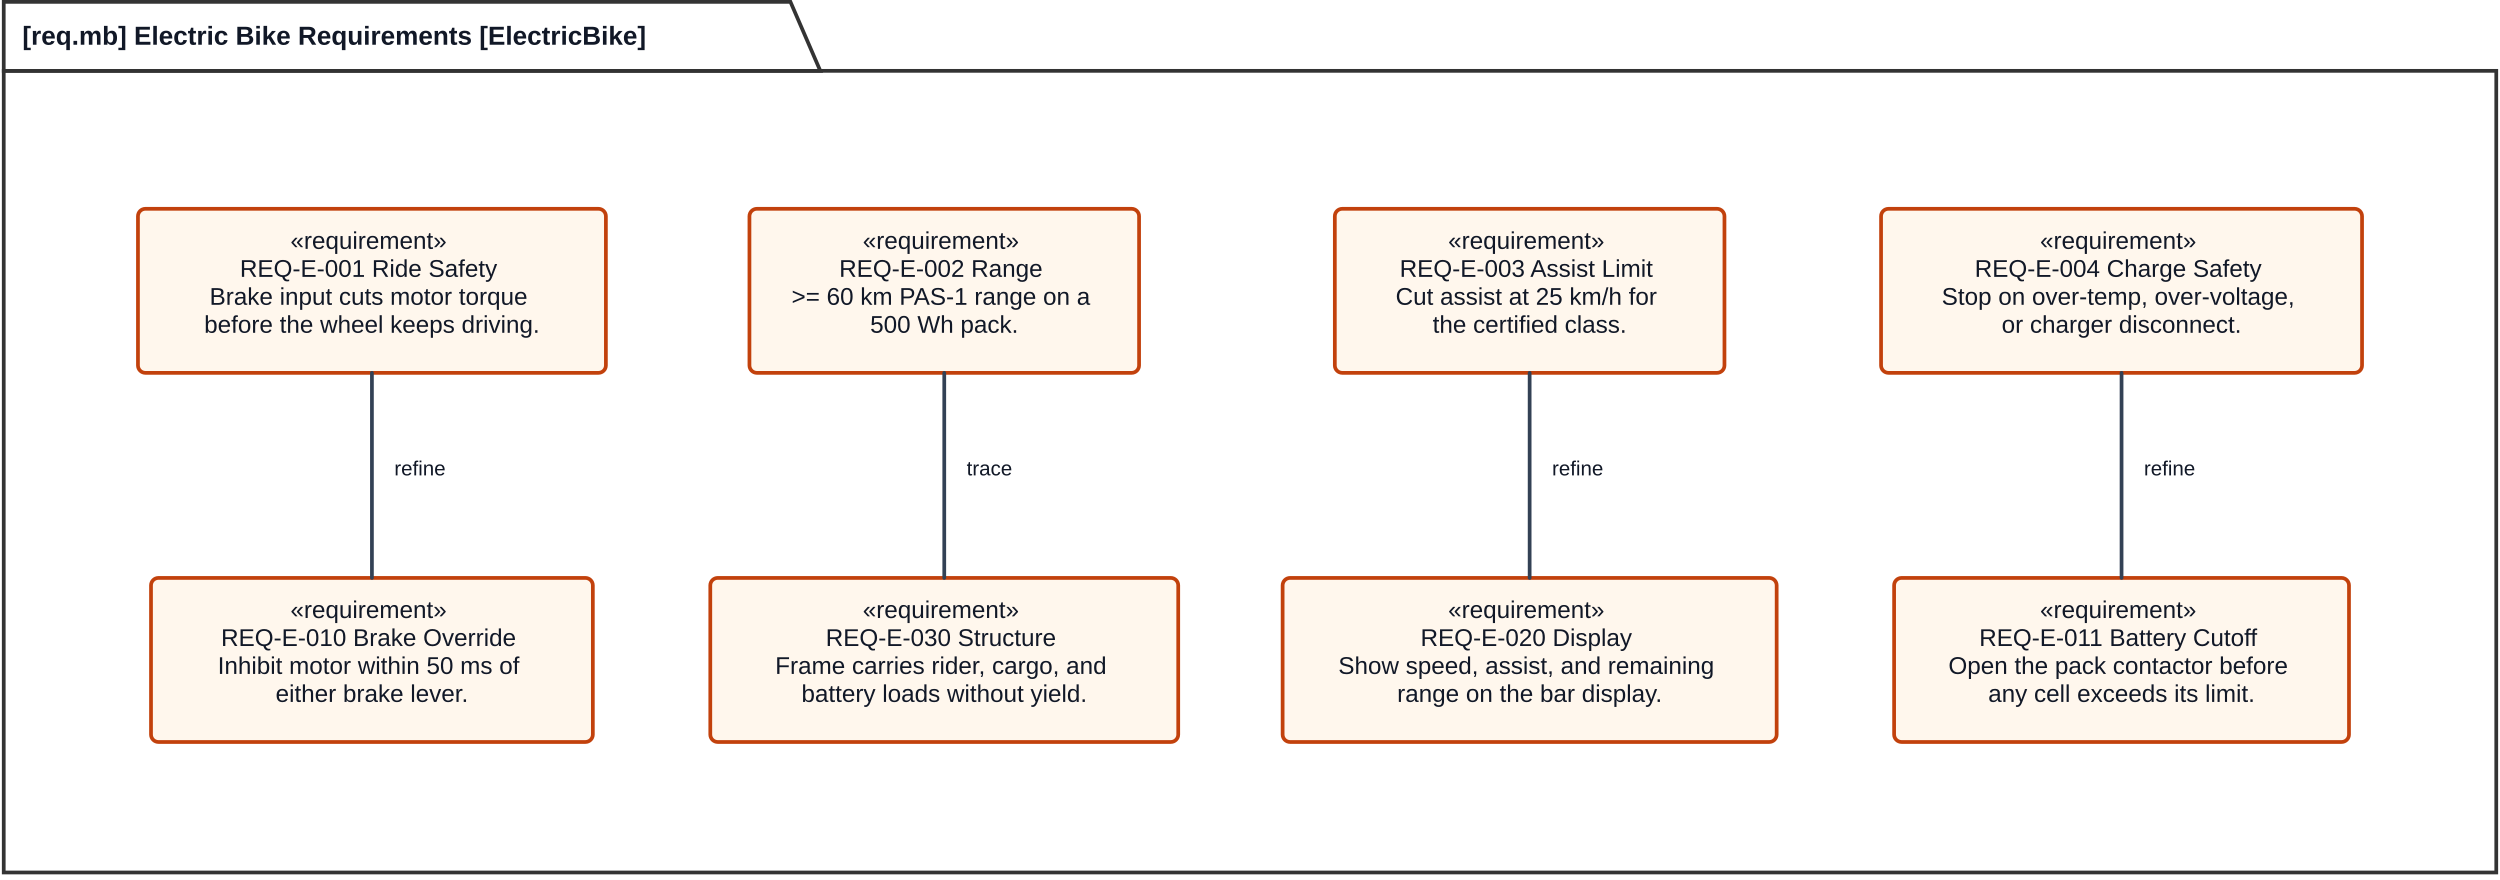
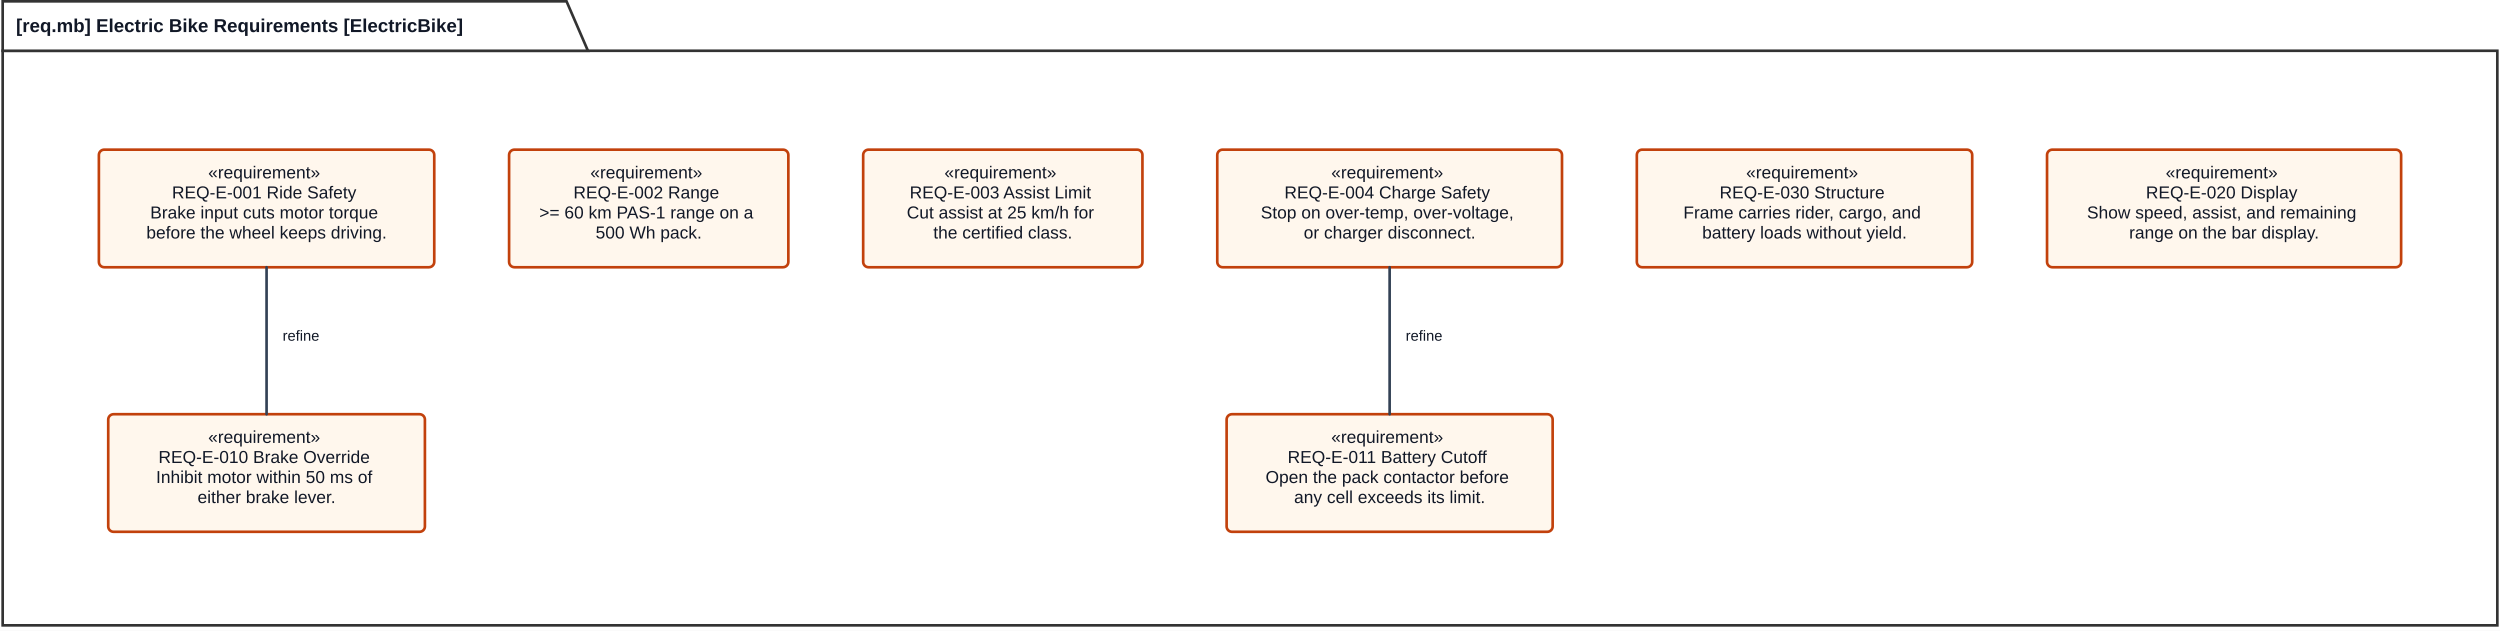
- <svg xmlns="http://www.w3.org/2000/svg" width="1341" height="472" viewBox="0 0 1341 472">
+ <svg xmlns="http://www.w3.org/2000/svg" width="1871" height="472" viewBox="0 0 1871 472">
  <defs>
    <style>text{font-family:Arial,Helvetica,sans-serif;fill:#111827}.label{font-size:13px}.small{font-size:11px}.header{font-size:14px;font-weight:600}</style>
    <marker id="arrow" markerWidth="8" markerHeight="6" refX="8" refY="3" orient="auto">
      <polygon points="0 0,8 3,0 6" fill="#1D4ED8" />
    </marker>
    <marker id="arrow-dark" markerWidth="8" markerHeight="6" refX="8" refY="3" orient="auto">
      <polygon points="0 0,8 3,0 6" fill="#334155" />
    </marker>
    <marker id="composition" markerWidth="12" markerHeight="12" refX="0" refY="6" orient="auto" markerUnits="strokeWidth">
      <polygon points="0 6,6 0,12 6,6 12" fill="#111827" stroke="#111827" />
    </marker>
  </defs>
-   <rect x="0" y="0" width="1341" height="472" fill="#FFFFFF" />
-   <rect x="2" y="38" width="1337" height="430" fill="none" stroke="#333333" stroke-width="2" />
+   <rect x="0" y="0" width="1871" height="472" fill="#FFFFFF" />
+   <rect x="2" y="38" width="1867" height="430" fill="none" stroke="#333333" stroke-width="2" />
  <path d="M 2 1 H 424 L 440 38 H 2 Z" fill="#FFFFFF" stroke="#333333" stroke-width="2" />
  <text class="header" x="12" y="24">[req.mb] Electric Bike Requirements [ElectricBike]</text>
-   <rect x="2" y="38" width="1337" height="432" fill="none" stroke="#333333" stroke-width="0" />
+   <rect x="2" y="38" width="1867" height="432" fill="none" stroke="#333333" stroke-width="0" />
  <g transform="translate(2,40)">
    <rect id="rideSafetyRequirement" x="72" y="72" width="251" height="88" rx="4" fill="#FFF7ED" stroke="#C2410C" stroke-width="2" />
    <text class="label" text-anchor="middle">
      <tspan x="197.5" y="93.5">«requirement»</tspan>
      <tspan x="197.5" dy="15">REQ-E-001 Ride Safety</tspan>
      <tspan x="197.5" dy="15">Brake input cuts motor torque</tspan>
      <tspan x="197.5" dy="15">before the wheel keeps driving.</tspan>
    </text>
-     <rect id="rangeRequirement" x="400" y="72" width="209" height="88" rx="4" fill="#FFF7ED" stroke="#C2410C" stroke-width="2" />
+     <rect id="rangeRequirement" x="379" y="72" width="209" height="88" rx="4" fill="#FFF7ED" stroke="#C2410C" stroke-width="2" />
    <text class="label" text-anchor="middle">
-       <tspan x="504.5" y="93.5">«requirement»</tspan>
-       <tspan x="504.5" dy="15">REQ-E-002 Range</tspan>
-       <tspan x="504.5" dy="15">&gt;= 60 km PAS-1 range on a</tspan>
-       <tspan x="504.5" dy="15">500 Wh pack.</tspan>
+       <tspan x="483.5" y="93.5">«requirement»</tspan>
+       <tspan x="483.5" dy="15">REQ-E-002 Range</tspan>
+       <tspan x="483.5" dy="15">&gt;= 60 km PAS-1 range on a</tspan>
+       <tspan x="483.5" dy="15">500 Wh pack.</tspan>
    </text>
-     <rect id="assistLimitRequirement" x="714" y="72" width="209" height="88" rx="4" fill="#FFF7ED" stroke="#C2410C" stroke-width="2" />
+     <rect id="assistLimitRequirement" x="644" y="72" width="209" height="88" rx="4" fill="#FFF7ED" stroke="#C2410C" stroke-width="2" />
    <text class="label" text-anchor="middle">
-       <tspan x="818.5" y="93.5">«requirement»</tspan>
-       <tspan x="818.5" dy="15">REQ-E-003 Assist Limit</tspan>
-       <tspan x="818.5" dy="15">Cut assist at 25 km/h for</tspan>
-       <tspan x="818.5" dy="15">the certified class.</tspan>
+       <tspan x="748.5" y="93.5">«requirement»</tspan>
+       <tspan x="748.5" dy="15">REQ-E-003 Assist Limit</tspan>
+       <tspan x="748.5" dy="15">Cut assist at 25 km/h for</tspan>
+       <tspan x="748.5" dy="15">the certified class.</tspan>
    </text>
-     <rect id="chargeSafetyRequirement" x="1007" y="72" width="258" height="88" rx="4" fill="#FFF7ED" stroke="#C2410C" stroke-width="2" />
+     <rect id="chargeSafetyRequirement" x="909" y="72" width="258" height="88" rx="4" fill="#FFF7ED" stroke="#C2410C" stroke-width="2" />
    <text class="label" text-anchor="middle">
-       <tspan x="1136" y="93.5">«requirement»</tspan>
-       <tspan x="1136" dy="15">REQ-E-004 Charge Safety</tspan>
-       <tspan x="1136" dy="15">Stop on over-temp, over-voltage,</tspan>
-       <tspan x="1136" dy="15">or charger disconnect.</tspan>
+       <tspan x="1038" y="93.5">«requirement»</tspan>
+       <tspan x="1038" dy="15">REQ-E-004 Charge Safety</tspan>
+       <tspan x="1038" dy="15">Stop on over-temp, over-voltage,</tspan>
+       <tspan x="1038" dy="15">or charger disconnect.</tspan>
+     </text>
+     <rect id="structuralRequirement" x="1223" y="72" width="251" height="88" rx="4" fill="#FFF7ED" stroke="#C2410C" stroke-width="2" />
+     <text class="label" text-anchor="middle">
+       <tspan x="1348.5" y="93.5">«requirement»</tspan>
+       <tspan x="1348.5" dy="15">REQ-E-030 Structure</tspan>
+       <tspan x="1348.5" dy="15">Frame carries rider, cargo, and</tspan>
+       <tspan x="1348.5" dy="15">battery loads without yield.</tspan>
+     </text>
+     <rect id="displayRequirement" x="1530" y="72" width="265" height="88" rx="4" fill="#FFF7ED" stroke="#C2410C" stroke-width="2" />
+     <text class="label" text-anchor="middle">
+       <tspan x="1662.5" y="93.5">«requirement»</tspan>
+       <tspan x="1662.5" dy="15">REQ-E-020 Display</tspan>
+       <tspan x="1662.5" dy="15">Show speed, assist, and remaining</tspan>
+       <tspan x="1662.5" dy="15">range on the bar display.</tspan>
    </text>
    <rect id="brakeOverrideRequirement" x="79" y="270" width="237" height="88" rx="4" fill="#FFF7ED" stroke="#C2410C" stroke-width="2" />
    <text class="label" text-anchor="middle">
      <tspan x="197.5" y="291.5">«requirement»</tspan>
      <tspan x="197.5" dy="15">REQ-E-010 Brake Override</tspan>
      <tspan x="197.5" dy="15">Inhibit motor within 50 ms of</tspan>
      <tspan x="197.5" dy="15">either brake lever.</tspan>
    </text>
-     <rect id="structuralRequirement" x="379" y="270" width="251" height="88" rx="4" fill="#FFF7ED" stroke="#C2410C" stroke-width="2" />
+     <rect id="batteryCutoffRequirement" x="916" y="270" width="244" height="88" rx="4" fill="#FFF7ED" stroke="#C2410C" stroke-width="2" />
    <text class="label" text-anchor="middle">
-       <tspan x="504.5" y="291.5">«requirement»</tspan>
-       <tspan x="504.5" dy="15">REQ-E-030 Structure</tspan>
-       <tspan x="504.5" dy="15">Frame carries rider, cargo, and</tspan>
-       <tspan x="504.5" dy="15">battery loads without yield.</tspan>
-     </text>
-     <rect id="displayRequirement" x="686" y="270" width="265" height="88" rx="4" fill="#FFF7ED" stroke="#C2410C" stroke-width="2" />
-     <text class="label" text-anchor="middle">
-       <tspan x="818.5" y="291.5">«requirement»</tspan>
-       <tspan x="818.5" dy="15">REQ-E-020 Display</tspan>
-       <tspan x="818.5" dy="15">Show speed, assist, and remaining</tspan>
-       <tspan x="818.5" dy="15">range on the bar display.</tspan>
-     </text>
-     <rect id="batteryCutoffRequirement" x="1014" y="270" width="244" height="88" rx="4" fill="#FFF7ED" stroke="#C2410C" stroke-width="2" />
-     <text class="label" text-anchor="middle">
-       <tspan x="1136" y="291.5">«requirement»</tspan>
-       <tspan x="1136" dy="15">REQ-E-011 Battery Cutoff</tspan>
-       <tspan x="1136" dy="15">Open the pack contactor before</tspan>
-       <tspan x="1136" dy="15">any cell exceeds its limit.</tspan>
+       <tspan x="1038" y="291.5">«requirement»</tspan>
+       <tspan x="1038" dy="15">REQ-E-011 Battery Cutoff</tspan>
+       <tspan x="1038" dy="15">Open the pack contactor before</tspan>
+       <tspan x="1038" dy="15">any cell exceeds its limit.</tspan>
    </text>
    <path d="M 197.5,160 L 197.5,270" fill="none" stroke="#334155" stroke-width="2" stroke-linejoin="round" stroke-linecap="round" />
-     <path d="M 504.5,160 L 504.5,270" fill="none" stroke="#334155" stroke-width="2" stroke-linejoin="round" stroke-linecap="round" />
-     <path d="M 818.5,160 L 818.5,270" fill="none" stroke="#334155" stroke-width="2" stroke-linejoin="round" stroke-linecap="round" />
-     <path d="M 1136,160 L 1136,270" fill="none" stroke="#334155" stroke-width="2" stroke-linejoin="round" stroke-linecap="round" />
+     <path d="M 1038,160 L 1038,270" fill="none" stroke="#334155" stroke-width="2" stroke-linejoin="round" stroke-linecap="round" />
    <text class="small" x="209.5" y="215">refine</text>
-     <text class="small" x="516.5" y="215">trace</text>
-     <text class="small" x="830.5" y="215">refine</text>
-     <text class="small" x="1148" y="215">refine</text>
+     <text class="small" x="1050" y="215">refine</text>
  </g>
</svg>
